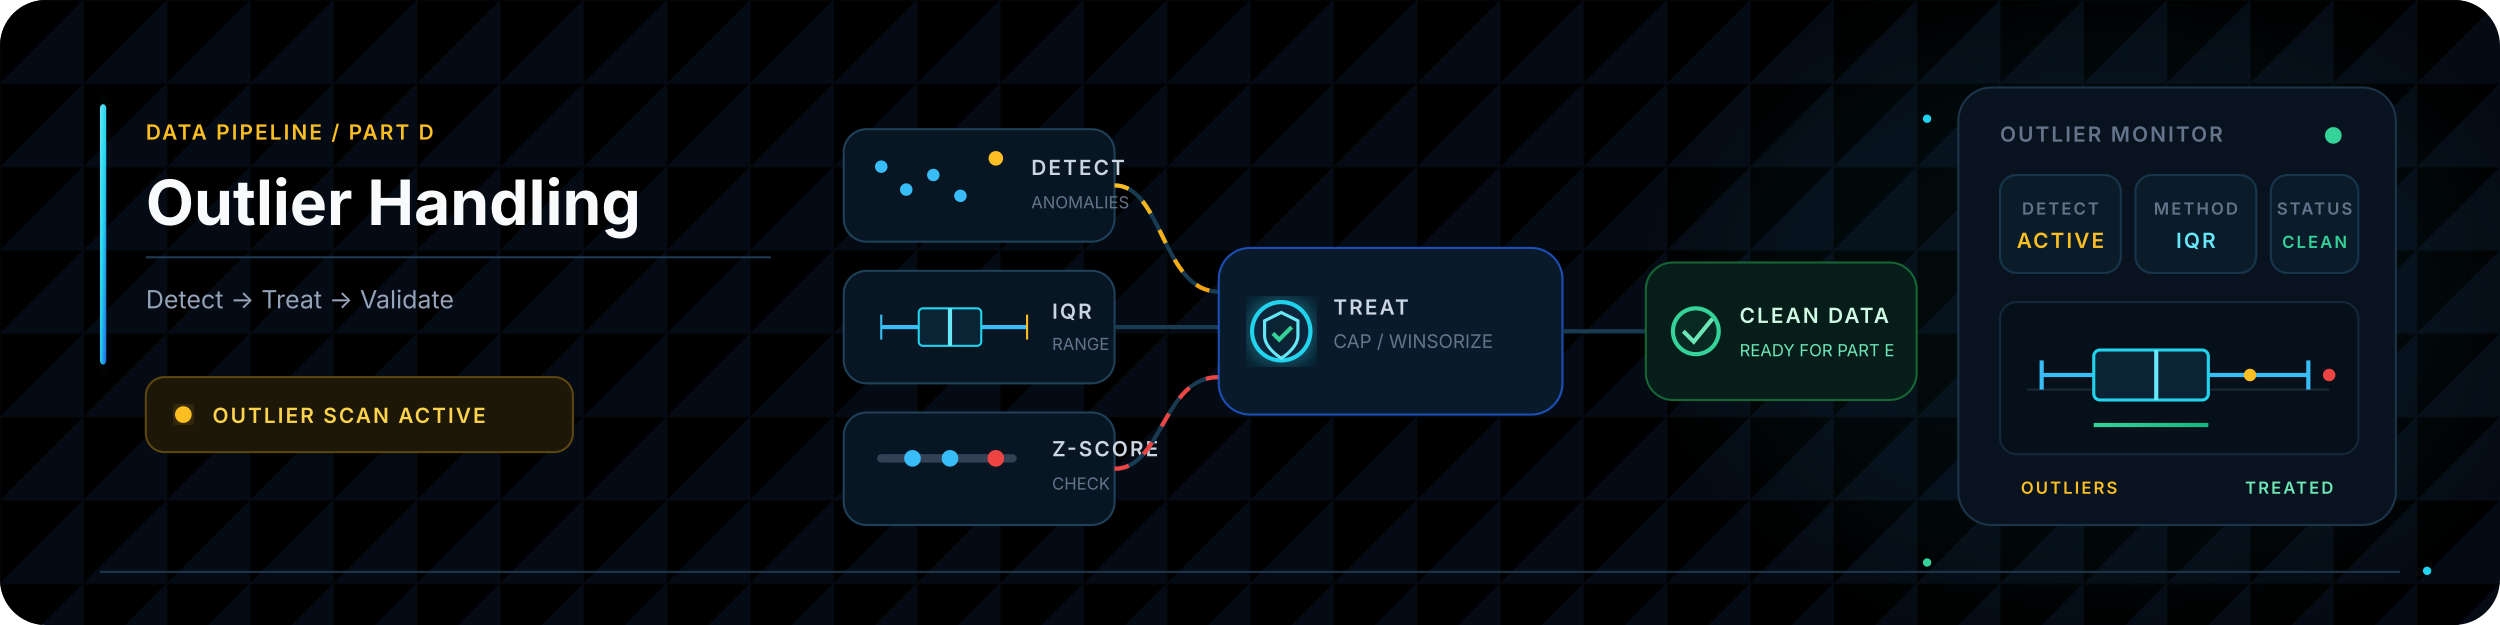
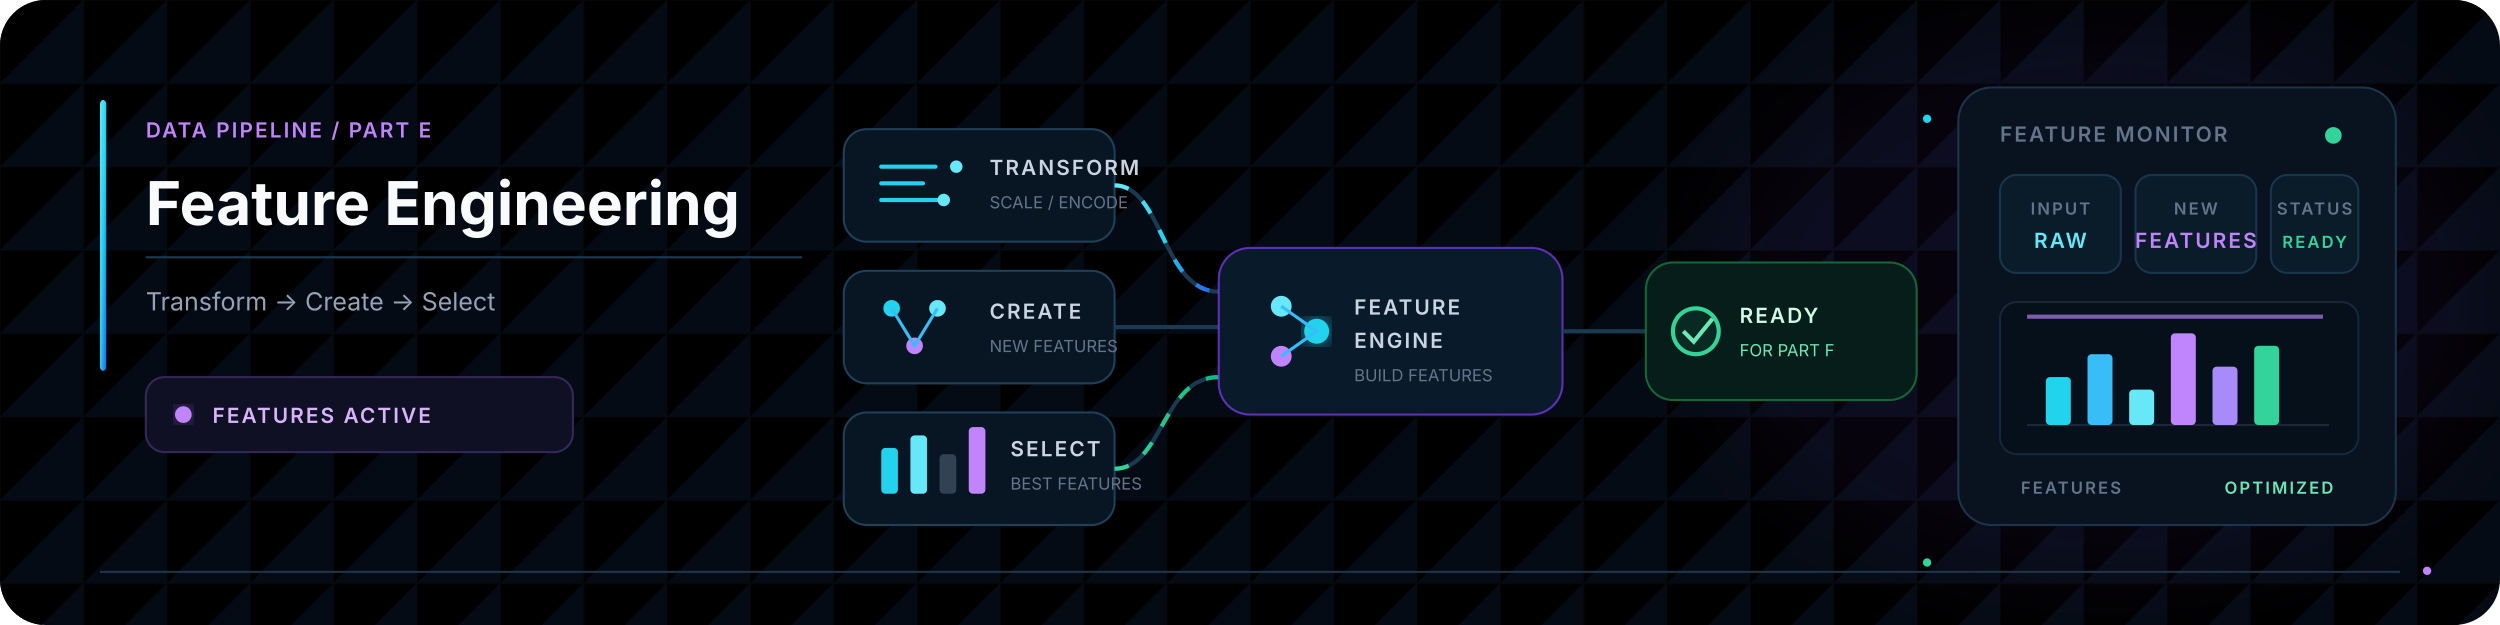
<svg xmlns="http://www.w3.org/2000/svg" width="1200" height="300" viewBox="0 0 1200 300">
  <defs>
-     <linearGradient id="bgD" x1="0" y1="0" x2="1200" y2="300">
+     <linearGradient id="bgE" x1="0" y1="0" x2="1200" y2="300">
      <stop offset="0" stop-color="#050B14" />
      <stop offset="0.55" stop-color="#0A1422" />
      <stop offset="1" stop-color="#06101A" />
    </linearGradient>
-     <linearGradient id="cyanD" x1="0" y1="0" x2="1" y2="1">
+     <linearGradient id="cyanE" x1="0" y1="0" x2="1" y2="1">
      <stop offset="0" stop-color="#67E8F9" />
      <stop offset="0.5" stop-color="#22D3EE" />
      <stop offset="1" stop-color="#2563EB" />
    </linearGradient>
-     <linearGradient id="greenD" x1="0" y1="0" x2="1" y2="0">
+     <linearGradient id="greenE" x1="0" y1="0" x2="1" y2="0">
      <stop offset="0" stop-color="#34D399" />
      <stop offset="1" stop-color="#10B981" />
    </linearGradient>
-     <linearGradient id="yellowD" x1="0" y1="0" x2="1" y2="0">
-       <stop offset="0" stop-color="#FBBF24" />
-       <stop offset="1" stop-color="#F59E0B" />
-     </linearGradient>
-     <filter id="glowD">
+     <linearGradient id="purpleE" x1="0" y1="0" x2="1" y2="1">
+       <stop offset="0" stop-color="#C084FC" />
+       <stop offset="1" stop-color="#7C3AED" />
+     </linearGradient>
+     <filter id="glowE">
      <feGaussianBlur stdDeviation="5" result="blur" />
      <feMerge>
        <feMergeNode in="blur" />
        <feMergeNode in="SourceGraphic" />
      </feMerge>
    </filter>
-     <filter id="softGlowD">
+     <filter id="softGlowE">
      <feGaussianBlur stdDeviation="22" />
    </filter>
-     <pattern id="gridD" width="40" height="40" patternUnits="userSpaceOnUse">
+     <pattern id="gridE" width="40" height="40" patternUnits="userSpaceOnUse">
      <path d="M40 0H0V40" stroke="#64748B" stroke-opacity="0.045" />
    </pattern>
    <style>

      text {
        font-family: Inter, Arial, Helvetica, sans-serif;
      }

      .title {
        font-weight: 700;
      }

      .small {
        font-weight: 600;
        letter-spacing: 1px;
      }

-       /* Flow animation */
      .flow {
        stroke-dasharray: 7 9;
-         animation: flow 1.5s linear infinite;
-       }
- 
-       @keyframes flow {
+         animation: flowE 1.5s linear infinite;
+       }
+ 
+       @keyframes flowE {
        to {
          stroke-dashoffset: -32;
        }
      }

-       /* Floating cards */
      .floating {
-         animation: floating 4s ease-in-out infinite;
-       }
- 
-       @keyframes floating {
+         animation: floatingE 4s ease-in-out infinite;
+       }
+ 
+       @keyframes floatingE {
        0%,100% {
          transform: translateY(0);
        }

        50% {
          transform: translateY(-4px);
        }
      }

-       /* Pulse */
      .pulse {
-         animation: pulse 2s ease-in-out infinite;
-       }
- 
-       @keyframes pulse {
+         animation: pulseE 2s ease-in-out infinite;
+       }
+ 
+       @keyframes pulseE {
        0%,100% {
          opacity: .35;
        }

        50% {
          opacity: 1;
        }
      }

-       /* Scanner */
-       .scanner {
-         animation: scanner 3s ease-in-out infinite;
-       }
- 
-       @keyframes scanner {
+       .scan {
+         animation: scanE 3s ease-in-out infinite;
+       }
+ 
+       @keyframes scanE {
        0% {
          transform: translateY(0);
          opacity: 0;
        }

        20% {
          opacity: .8;
        }

        80% {
          opacity: .8;
        }

        100% {
-           transform: translateY(55px);
+           transform: translateY(60px);
          opacity: 0;
+         }
+       }
+ 
+       .bars {
+         animation: barsE 2.2s ease-in-out infinite;
+         transform-origin: bottom;
+       }
+ 
+       @keyframes barsE {
+         0%,100% {
+           transform: scaleY(.65);
+         }
+ 
+         50% {
+           transform: scaleY(1);
        }
      }

    </style>
  </defs>
-   <rect width="1200" height="300" rx="22" fill="url(#bgD)" />
-   <rect width="1200" height="300" rx="22" fill="url(#gridD)" />
-   <ellipse cx="1010" cy="145" rx="190" ry="135" fill="#0891B2" opacity=".06" filter="url(#softGlowD)" />
-   <rect x="48" y="50" width="3" height="125" rx="2" fill="url(#cyanD)" filter="url(#glowD)" />
-   <text x="70" y="67" font-size="10" fill="#FBBF24" class="small">
-     DATA PIPELINE / PART D
+   <rect width="1200" height="300" rx="22" fill="url(#bgE)" />
+   <rect width="1200" height="300" rx="22" fill="url(#gridE)" />
+   <ellipse cx="1010" cy="145" rx="190" ry="135" fill="#7C3AED" opacity=".055" filter="url(#softGlowE)" />
+   <rect x="48" y="48" width="3" height="130" rx="2" fill="url(#cyanE)" filter="url(#glowE)" />
+   <text x="70" y="66" font-size="10" fill="#C084FC" class="small">
+     DATA PIPELINE / PART E
  </text>
-   <text x="70" y="108" font-size="30" fill="#F8FAFC" class="title">
-     Outlier Handling
+   <text x="70" y="108" font-size="29" fill="#F8FAFC" class="title">
+     Feature Engineering
  </text>
-   <rect x="70" y="123" width="300" height="1" fill="#1E3A52" />
-   <text x="70" y="148" font-size="12" fill="#94A3B8">
-     Detect → Treat → Validate
+   <rect x="70" y="123" width="315" height="1" fill="#1E3A52" />
+   <text x="70" y="149" font-size="12" fill="#94A3B8">
+     Transform → Create → Select
  </text>
  <g transform="translate(70 181)">
-     <rect width="205" height="36" rx="9" fill="#1D1708" stroke="#5B4610" />
-     <circle cx="18" cy="18" r="4" fill="#FBBF24" filter="url(#glowD)" class="pulse" />
-     <text x="32" y="22" font-size="10" fill="#FCD34D" class="small">
-       OUTLIER SCAN ACTIVE
+     <rect width="205" height="36" rx="9" fill="#101025" stroke="#35275A" />
+     <circle cx="18" cy="18" r="4" fill="#C084FC" filter="url(#glowE)" class="pulse" />
+     <text x="32" y="22" font-size="10" fill="#D8B4FE" class="small">
+       FEATURES ACTIVE
    </text>
  </g>
  <g class="floating">
    <rect x="405" y="62" width="130" height="54" rx="11" fill="#081522" stroke="#1E4058" />
-     <circle cx="423" cy="80" r="3" fill="#38BDF8" />
-     <circle cx="435" cy="91" r="3" fill="#38BDF8" />
-     <circle cx="448" cy="84" r="3" fill="#38BDF8" />
-     <circle cx="461" cy="94" r="3" fill="#38BDF8" />
-     <circle cx="478" cy="76" r="3.5" fill="#FBBF24" class="pulse" />
-     <text x="495" y="84" font-size="10" fill="#CBD5E1" class="small">
-       DETECT
-     </text>
-     <text x="495" y="100" font-size="8" fill="#64748B">
-       ANOMALIES
+     <path d="M423 80              H449              M423 88              H443              M423 96              H453" stroke="#22D3EE" stroke-width="2" stroke-linecap="round" />
+     <circle cx="459" cy="80" r="3" fill="#67E8F9" />
+     <circle cx="453" cy="96" r="3" fill="#67E8F9" />
+     <text x="475" y="84" font-size="10" fill="#CBD5E1" class="small">
+       TRANSFORM
+     </text>
+     <text x="475" y="100" font-size="8" fill="#64748B">
+       SCALE / ENCODE
    </text>
    <rect x="405" y="130" width="130" height="54" rx="11" fill="#081522" stroke="#1E4058" />
-     <line x1="423" y1="157" x2="493" y2="157" stroke="#38BDF8" stroke-width="2" />
-     <rect x="441" y="148" width="30" height="18" rx="2" fill="#0B2435" stroke="#22D3EE" />
-     <line x1="456" y1="148" x2="456" y2="166" stroke="#67E8F9" stroke-width="2" />
-     <line x1="423" y1="151" x2="423" y2="163" stroke="#38BDF8" />
-     <line x1="493" y1="151" x2="493" y2="163" stroke="#FBBF24" />
-     <text x="505" y="153" font-size="10" fill="#CBD5E1" class="small">
-       IQR
-     </text>
-     <text x="505" y="168" font-size="8" fill="#64748B">
-       RANGE
+     <circle cx="428" cy="148" r="4" fill="#22D3EE" />
+     <circle cx="450" cy="148" r="4" fill="#67E8F9" />
+     <circle cx="439" cy="166" r="4" fill="#C084FC" />
+     <path d="M428 148L439 166L450 148" fill="none" stroke="#38BDF8" stroke-width="1.5" />
+     <text x="475" y="153" font-size="10" fill="#CBD5E1" class="small">
+       CREATE
+     </text>
+     <text x="475" y="169" font-size="8" fill="#64748B">
+       NEW FEATURES
    </text>
    <rect x="405" y="198" width="130" height="54" rx="11" fill="#081522" stroke="#1E4058" />
-     <line x1="423" y1="220" x2="486" y2="220" stroke="#334155" stroke-width="4" stroke-linecap="round" />
-     <circle cx="438" cy="220" r="4" fill="#38BDF8" />
-     <circle cx="456" cy="220" r="4" fill="#38BDF8" />
-     <circle cx="478" cy="220" r="4" fill="#EF4444" class="pulse" />
-     <text x="505" y="219" font-size="10" fill="#CBD5E1" class="small">
-       Z-SCORE
-     </text>
-     <text x="505" y="235" font-size="8" fill="#64748B">
-       CHECK
+     <rect x="423" y="215" width="8" height="22" rx="2" fill="#22D3EE" class="bars" />
+     <rect x="437" y="209" width="8" height="28" rx="2" fill="#67E8F9" class="bars" style="animation-delay:.2s" />
+     <rect x="451" y="218" width="8" height="19" rx="2" fill="#334155" class="bars" style="animation-delay:.4s" />
+     <rect x="465" y="205" width="8" height="32" rx="2" fill="#C084FC" class="bars" style="animation-delay:.6s" />
+     <text x="485" y="219" font-size="10" fill="#CBD5E1" class="small">
+       SELECT
+     </text>
+     <text x="485" y="235" font-size="8" fill="#64748B">
+       BEST FEATURES
    </text>
    <path d="M535 89              C558 89 558 140 585 140" fill="none" stroke="#183B52" stroke-width="2" />
    <path d="M535 157 H585" fill="none" stroke="#183B52" stroke-width="2" />
    <path d="M535 225              C558 225 558 181 585 181" fill="none" stroke="#183B52" stroke-width="2" />
-     <path d="M535 89              C558 89 558 140 585 140" fill="none" stroke="url(#yellowD)" stroke-width="2" class="flow" />
-     <path d="M535 157 H585" fill="none" stroke="url(#cyanD)" stroke-width="2" class="flow" />
-     <path d="M535 225              C558 225 558 181 585 181" fill="none" stroke="#EF4444" stroke-width="2" class="flow" />
-     <rect x="585" y="119" width="165" height="80" rx="15" fill="#091B2A" stroke="#2563EB" stroke-opacity=".75" />
-     <circle cx="615" cy="159" r="14" fill="#08283A" stroke="#22D3EE" stroke-width="2" filter="url(#glowD)" />
-     <path d="M615 150              L623 154              V161              C623 166 618 170 615 172              C612 170 607 166 607 161              V154              Z" fill="#0A2435" stroke="#67E8F9" stroke-width="1.5" />
-     <path d="M611 160              L614 163              L620 157" fill="none" stroke="#34D399" stroke-width="2" />
-     <text x="640" y="151" font-size="10" fill="#CBD5E1" class="small">
-       TREAT
-     </text>
-     <text x="640" y="167" font-size="9" fill="#64748B">
-       CAP / WINSORIZE
+     <path d="M535 89              C558 89 558 140 585 140" fill="none" stroke="url(#cyanE)" stroke-width="2" class="flow" />
+     <path d="M535 157 H585" fill="none" stroke="url(#purpleE)" stroke-width="2" class="flow" />
+     <path d="M535 225              C558 225 558 181 585 181" fill="none" stroke="url(#greenE)" stroke-width="2" class="flow" />
+     <rect x="585" y="119" width="165" height="80" rx="15" fill="#091B2A" stroke="#7C3AED" stroke-opacity=".75" />
+     <circle cx="615" cy="147" r="5" fill="#67E8F9" class="pulse" />
+     <circle cx="615" cy="171" r="5" fill="#C084FC" class="pulse" style="animation-delay:.5s" />
+     <circle cx="632" cy="159" r="6" fill="#22D3EE" filter="url(#glowE)" />
+     <path d="M615 147L632 159L615 171" fill="none" stroke="#38BDF8" stroke-width="1.5" />
+     <text x="650" y="151" font-size="10" fill="#CBD5E1" class="small">
+       FEATURE
+     </text>
+     <text x="650" y="167" font-size="10" fill="#CBD5E1" class="small">
+       ENGINE
+     </text>
+     <text x="650" y="183" font-size="8" fill="#64748B">
+       BUILD FEATURES
    </text>
    <path d="M750 159 H790" stroke="#183B52" stroke-width="2" />
-     <path d="M750 159 H790" stroke="url(#greenD)" stroke-width="2" class="flow" />
+     <path d="M750 159 H790" stroke="url(#greenE)" stroke-width="2" class="flow" />
    <rect x="790" y="126" width="130" height="66" rx="13" fill="#071D19" stroke="#166534" />
    <circle cx="814" cy="159" r="11" fill="#092A22" stroke="#34D399" stroke-width="2" />
    <path d="M808 159              L813 164              L822 153" fill="none" stroke="#6EE7B7" stroke-width="2" />
    <text x="835" y="155" font-size="10" fill="#D1FAE5" class="small">
-       CLEAN DATA
+       READY
    </text>
    <text x="835" y="171" font-size="8" fill="#6EE7B7">
-       READY FOR PART E
+       FOR PART F
    </text>
  </g>
  <g class="floating">
    <rect x="940" y="42" width="210" height="210" rx="16" fill="#08131F" stroke="#1C3449" />
    <text x="960" y="68" font-size="10" fill="#64748B" class="small">
-       OUTLIER MONITOR
+       FEATURE MONITOR
    </text>
    <circle cx="1120" cy="65" r="4" fill="#34D399" class="pulse" />
    <rect x="960" y="84" width="58" height="47" rx="8" fill="#0A1C2A" stroke="#17364C" />
    <text x="989" y="103" text-anchor="middle" font-size="8" fill="#64748B" class="small">
-       DETECT
-     </text>
-     <text x="989" y="119" text-anchor="middle" font-size="10" fill="#FBBF24" class="small">
-       ACTIVE
+       INPUT
+     </text>
+     <text x="989" y="119" text-anchor="middle" font-size="10" fill="#67E8F9" class="small">
+       RAW
    </text>
    <rect x="1025" y="84" width="58" height="47" rx="8" fill="#0A1C2A" stroke="#17364C" />
    <text x="1054" y="103" text-anchor="middle" font-size="8" fill="#64748B" class="small">
-       METHOD
-     </text>
-     <text x="1054" y="119" text-anchor="middle" font-size="10" fill="#67E8F9" class="small">
-       IQR
+       NEW
+     </text>
+     <text x="1054" y="119" text-anchor="middle" font-size="10" fill="#C084FC" class="small">
+       FEATURES
    </text>
    <rect x="1090" y="84" width="42" height="47" rx="8" fill="#0A1C2A" stroke="#17364C" />
    <text x="1111" y="103" text-anchor="middle" font-size="8" fill="#64748B" class="small">
      STATUS
    </text>
    <text x="1111" y="119" text-anchor="middle" font-size="8" fill="#34D399" class="small">
-       CLEAN
+       READY
    </text>
    <rect x="960" y="145" width="172" height="73" rx="8" fill="#06101A" stroke="#13283A" />
-     <line x1="973" y1="187" x2="1118" y2="187" stroke="#334155" stroke-opacity=".5" />
-     <line x1="980" y1="180" x2="1108" y2="180" stroke="#38BDF8" stroke-width="2" />
-     <line x1="980" y1="173" x2="980" y2="187" stroke="#38BDF8" stroke-width="2" />
-     <line x1="1108" y1="173" x2="1108" y2="187" stroke="#38BDF8" stroke-width="2" />
-     <rect x="1005" y="168" width="55" height="24" rx="3" fill="#0B2435" stroke="#22D3EE" stroke-width="1.5" />
-     <line x1="1035" y1="168" x2="1035" y2="192" stroke="#67E8F9" stroke-width="2" />
-     <circle cx="1080" cy="180" r="3" fill="#FBBF24" class="pulse" />
-     <circle cx="1118" cy="180" r="3" fill="#EF4444" class="pulse" />
-     <rect x="1005" y="203" width="55" height="2" fill="url(#greenD)" class="scanner" />
-     <text x="970" y="237" font-size="8" fill="#FBBF24" class="small">
-       OUTLIERS
+     <line x1="973" y1="204" x2="1118" y2="204" stroke="#334155" stroke-opacity=".5" />
+     <rect x="982" y="181" width="12" height="23" rx="2" fill="#22D3EE" class="bars" />
+     <rect x="1002" y="170" width="12" height="34" rx="2" fill="#38BDF8" class="bars" style="animation-delay:.2s" />
+     <rect x="1022" y="187" width="12" height="17" rx="2" fill="#67E8F9" class="bars" style="animation-delay:.4s" />
+     <rect x="1042" y="160" width="12" height="44" rx="2" fill="#C084FC" class="bars" style="animation-delay:.6s" />
+     <rect x="1062" y="176" width="12" height="28" rx="2" fill="#A78BFA" class="bars" style="animation-delay:.8s" />
+     <rect x="1082" y="166" width="12" height="38" rx="2" fill="#34D399" class="bars" style="animation-delay:1s" />
+     <rect x="973" y="151" width="142" height="2" fill="#C084FC" opacity=".65" class="scan" />
+     <text x="970" y="237" font-size="8" fill="#64748B" class="small">
+       FEATURES
    </text>
    <text x="1120" y="237" text-anchor="end" font-size="8" fill="#6EE7B7" class="small">
-       TREATED
+       OPTIMIZED
    </text>
  </g>
  <circle cx="925" cy="57" r="2" fill="#22D3EE" class="pulse" />
  <circle cx="925" cy="270" r="2" fill="#34D399" class="pulse" />
-   <circle cx="1165" cy="274" r="2" fill="#22D3EE" class="pulse" />
+   <circle cx="1165" cy="274" r="2" fill="#C084FC" class="pulse" />
  <rect x="48" y="274" width="1104" height="1" fill="#1E3448" />
</svg>
